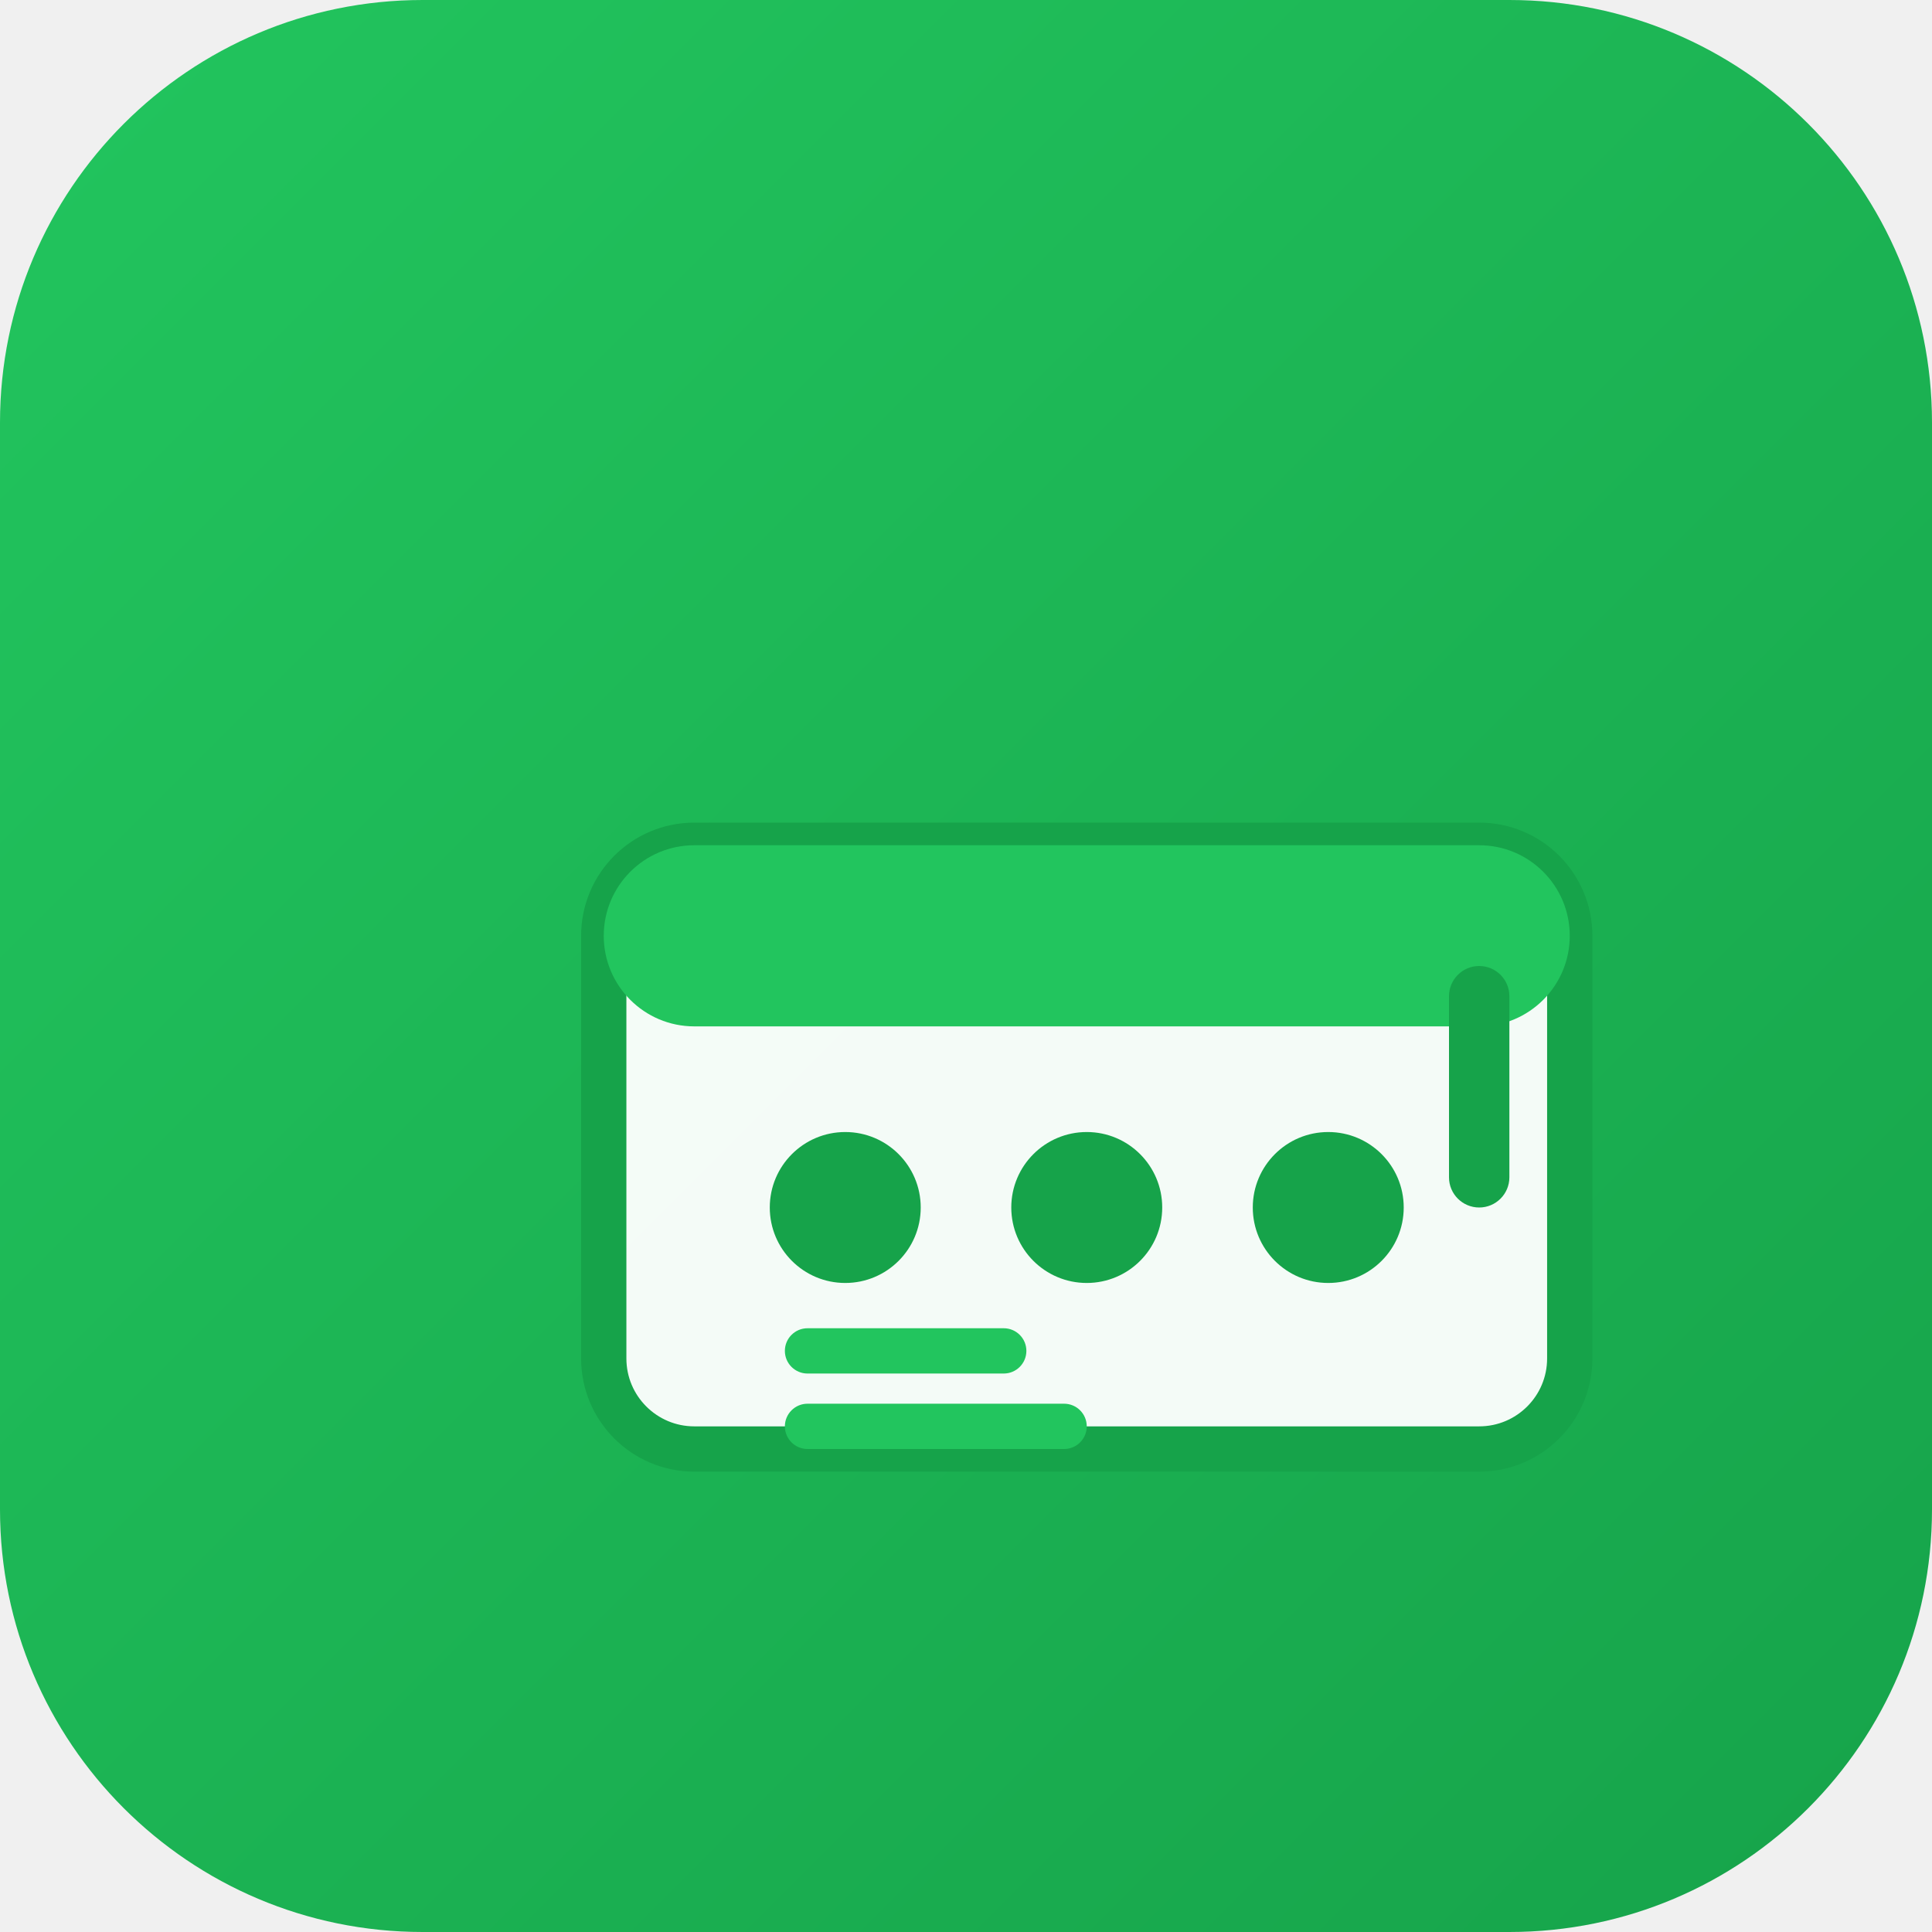
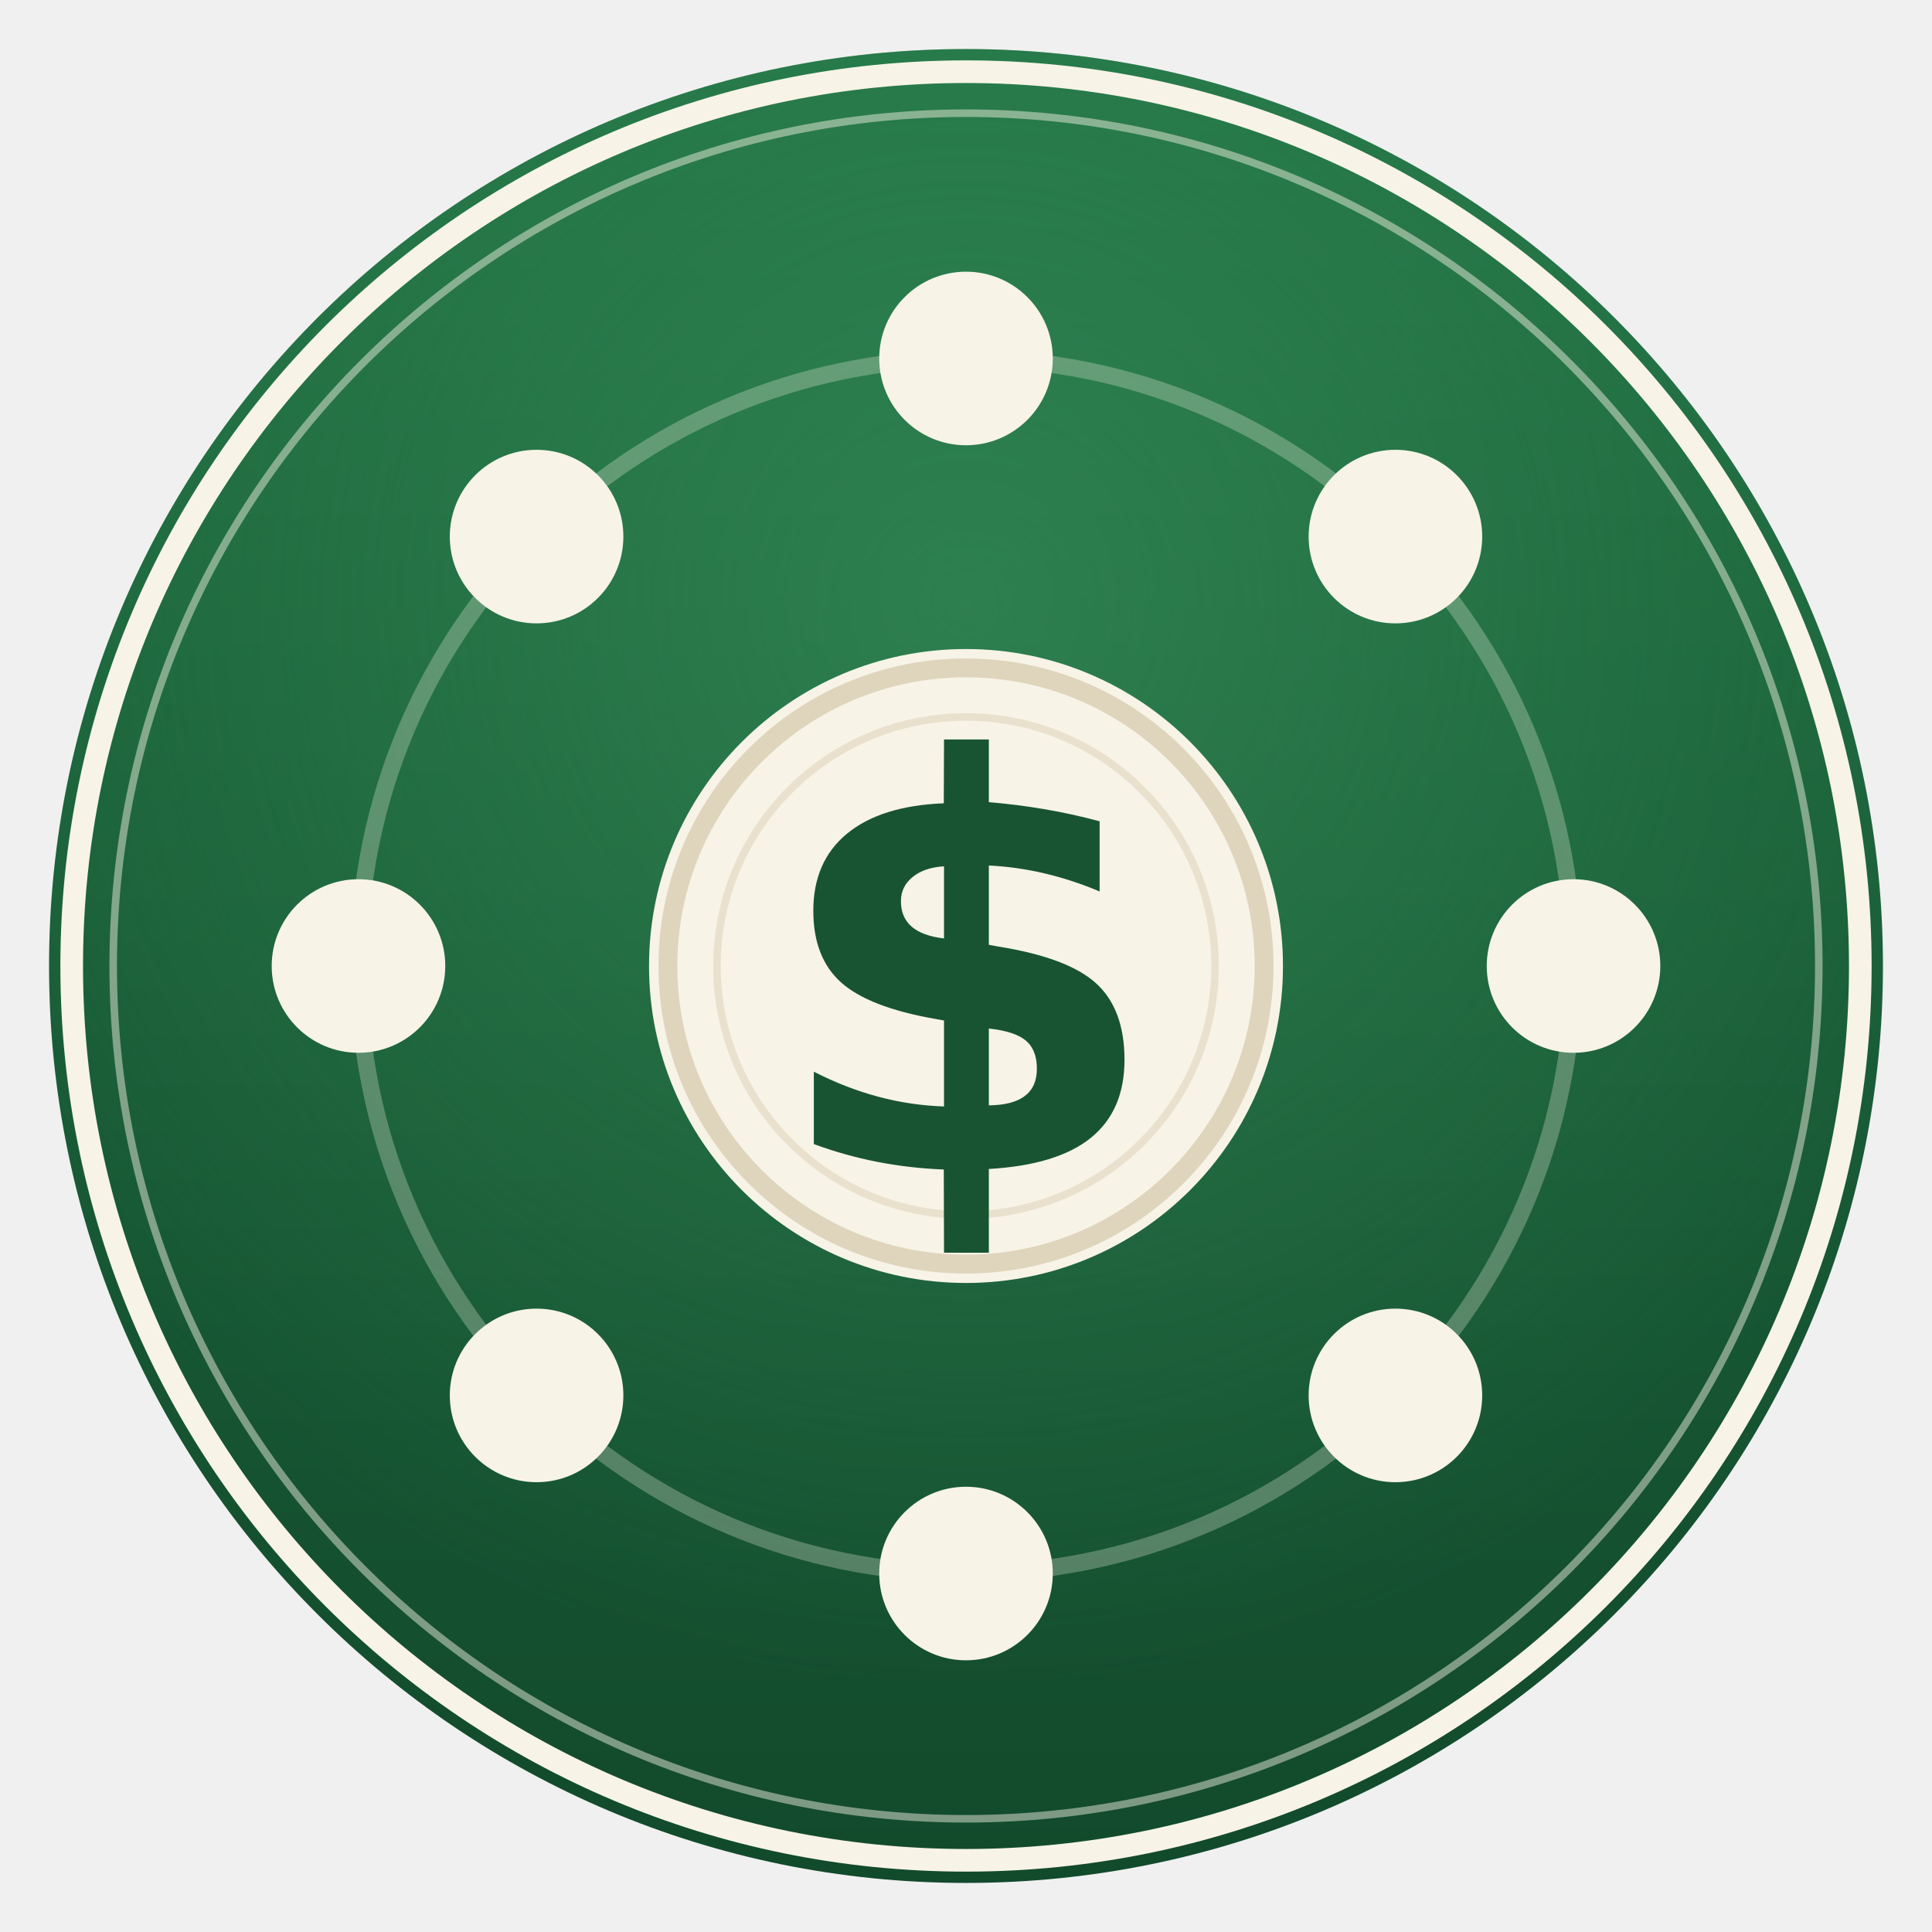
- <svg xmlns="http://www.w3.org/2000/svg" viewBox="0 0 64 64" fill="none">
-   <rect width="64" height="64" rx="14" fill="url(#gradient)" />
-   <g transform="translate(12, 16)">
-     <rect x="8" y="12" width="32" height="20" rx="3" fill="#ffffff" opacity="0.95" />
-     <rect x="8" y="12" width="32" height="20" rx="3" stroke="#16a34a" stroke-width="1.5" />
-     <rect x="8" y="12" width="32" height="6" rx="3" fill="#22c55e" />
-     <circle cx="16" cy="24" r="2.5" fill="#16a34a" />
-     <circle cx="24" cy="24" r="2.5" fill="#16a34a" />
-     <circle cx="32" cy="24" r="2.5" fill="#16a34a" />
-     <rect x="14" y="28" width="8" height="1.5" rx="0.75" fill="#22c55e" />
-     <rect x="14" y="30.5" width="10" height="1.5" rx="0.75" fill="#22c55e" />
-     <rect x="36" y="16" width="2" height="8" rx="1" fill="#16a34a" />
+ <svg xmlns="http://www.w3.org/2000/svg" viewBox="0 0 512 512" width="512" height="512" role="img" aria-label="Natillerapp">
+   <defs>
+     <linearGradient id="bg" x1="0" y1="0" x2="0" y2="1">
+       <stop offset="0" stop-color="#207042" />
+       <stop offset="1" stop-color="#124A2C" />
+     </linearGradient>
+     <radialGradient id="glow" cx="50%" cy="30%" r="60%">
+       <stop offset="0" stop-color="#3c9560" stop-opacity=".55" />
+       <stop offset="1" stop-color="#3c9560" stop-opacity="0" />
+     </radialGradient>
+   </defs>
+   <circle cx="256" cy="256" r="243" fill="url(#bg)" />
+   <circle cx="256" cy="256" r="243" fill="url(#glow)" />
+   <circle cx="256" cy="256" r="237" fill="none" stroke="#F7F3E7" stroke-width="6" />
+   <circle cx="256" cy="256" r="226" fill="none" stroke="#F7F3E7" stroke-opacity=".47" stroke-width="2" />
+   <g fill="#F7F3E7">
+     <circle cx="256" cy="256" r="161" fill="none" stroke="#F7F3E7" stroke-opacity=".28" stroke-width="4.5" />
+     <circle cx="256" cy="95" r="23" />
+     <circle cx="369.8" cy="142.2" r="23" />
+     <circle cx="417" cy="256" r="23" />
+     <circle cx="369.8" cy="369.8" r="23" />
+     <circle cx="256" cy="417" r="23" />
+     <circle cx="142.2" cy="369.8" r="23" />
+     <circle cx="95" cy="256" r="23" />
+     <circle cx="142.2" cy="142.2" r="23" />
  </g>
-   <defs>
-     <linearGradient id="gradient" x1="0%" y1="0%" x2="100%" y2="100%">
-       <stop offset="0%" style="stop-color:#22c55e;stop-opacity:1" />
-       <stop offset="100%" style="stop-color:#16a34a;stop-opacity:1" />
-     </linearGradient>
-   </defs>
+   <circle cx="256" cy="256" r="84" fill="#F7F3E7" />
+   <circle cx="256" cy="256" r="79" fill="none" stroke="#DFD5BC" stroke-width="5" />
+   <circle cx="256" cy="256" r="66" fill="none" stroke="#DFD5BC" stroke-opacity=".6" stroke-width="2" />
+   <text x="256" y="258" font-family="DejaVu Sans, Arial, sans-serif" font-weight="700" font-size="150" fill="#185431" text-anchor="middle" dominant-baseline="central">$</text>
</svg>
